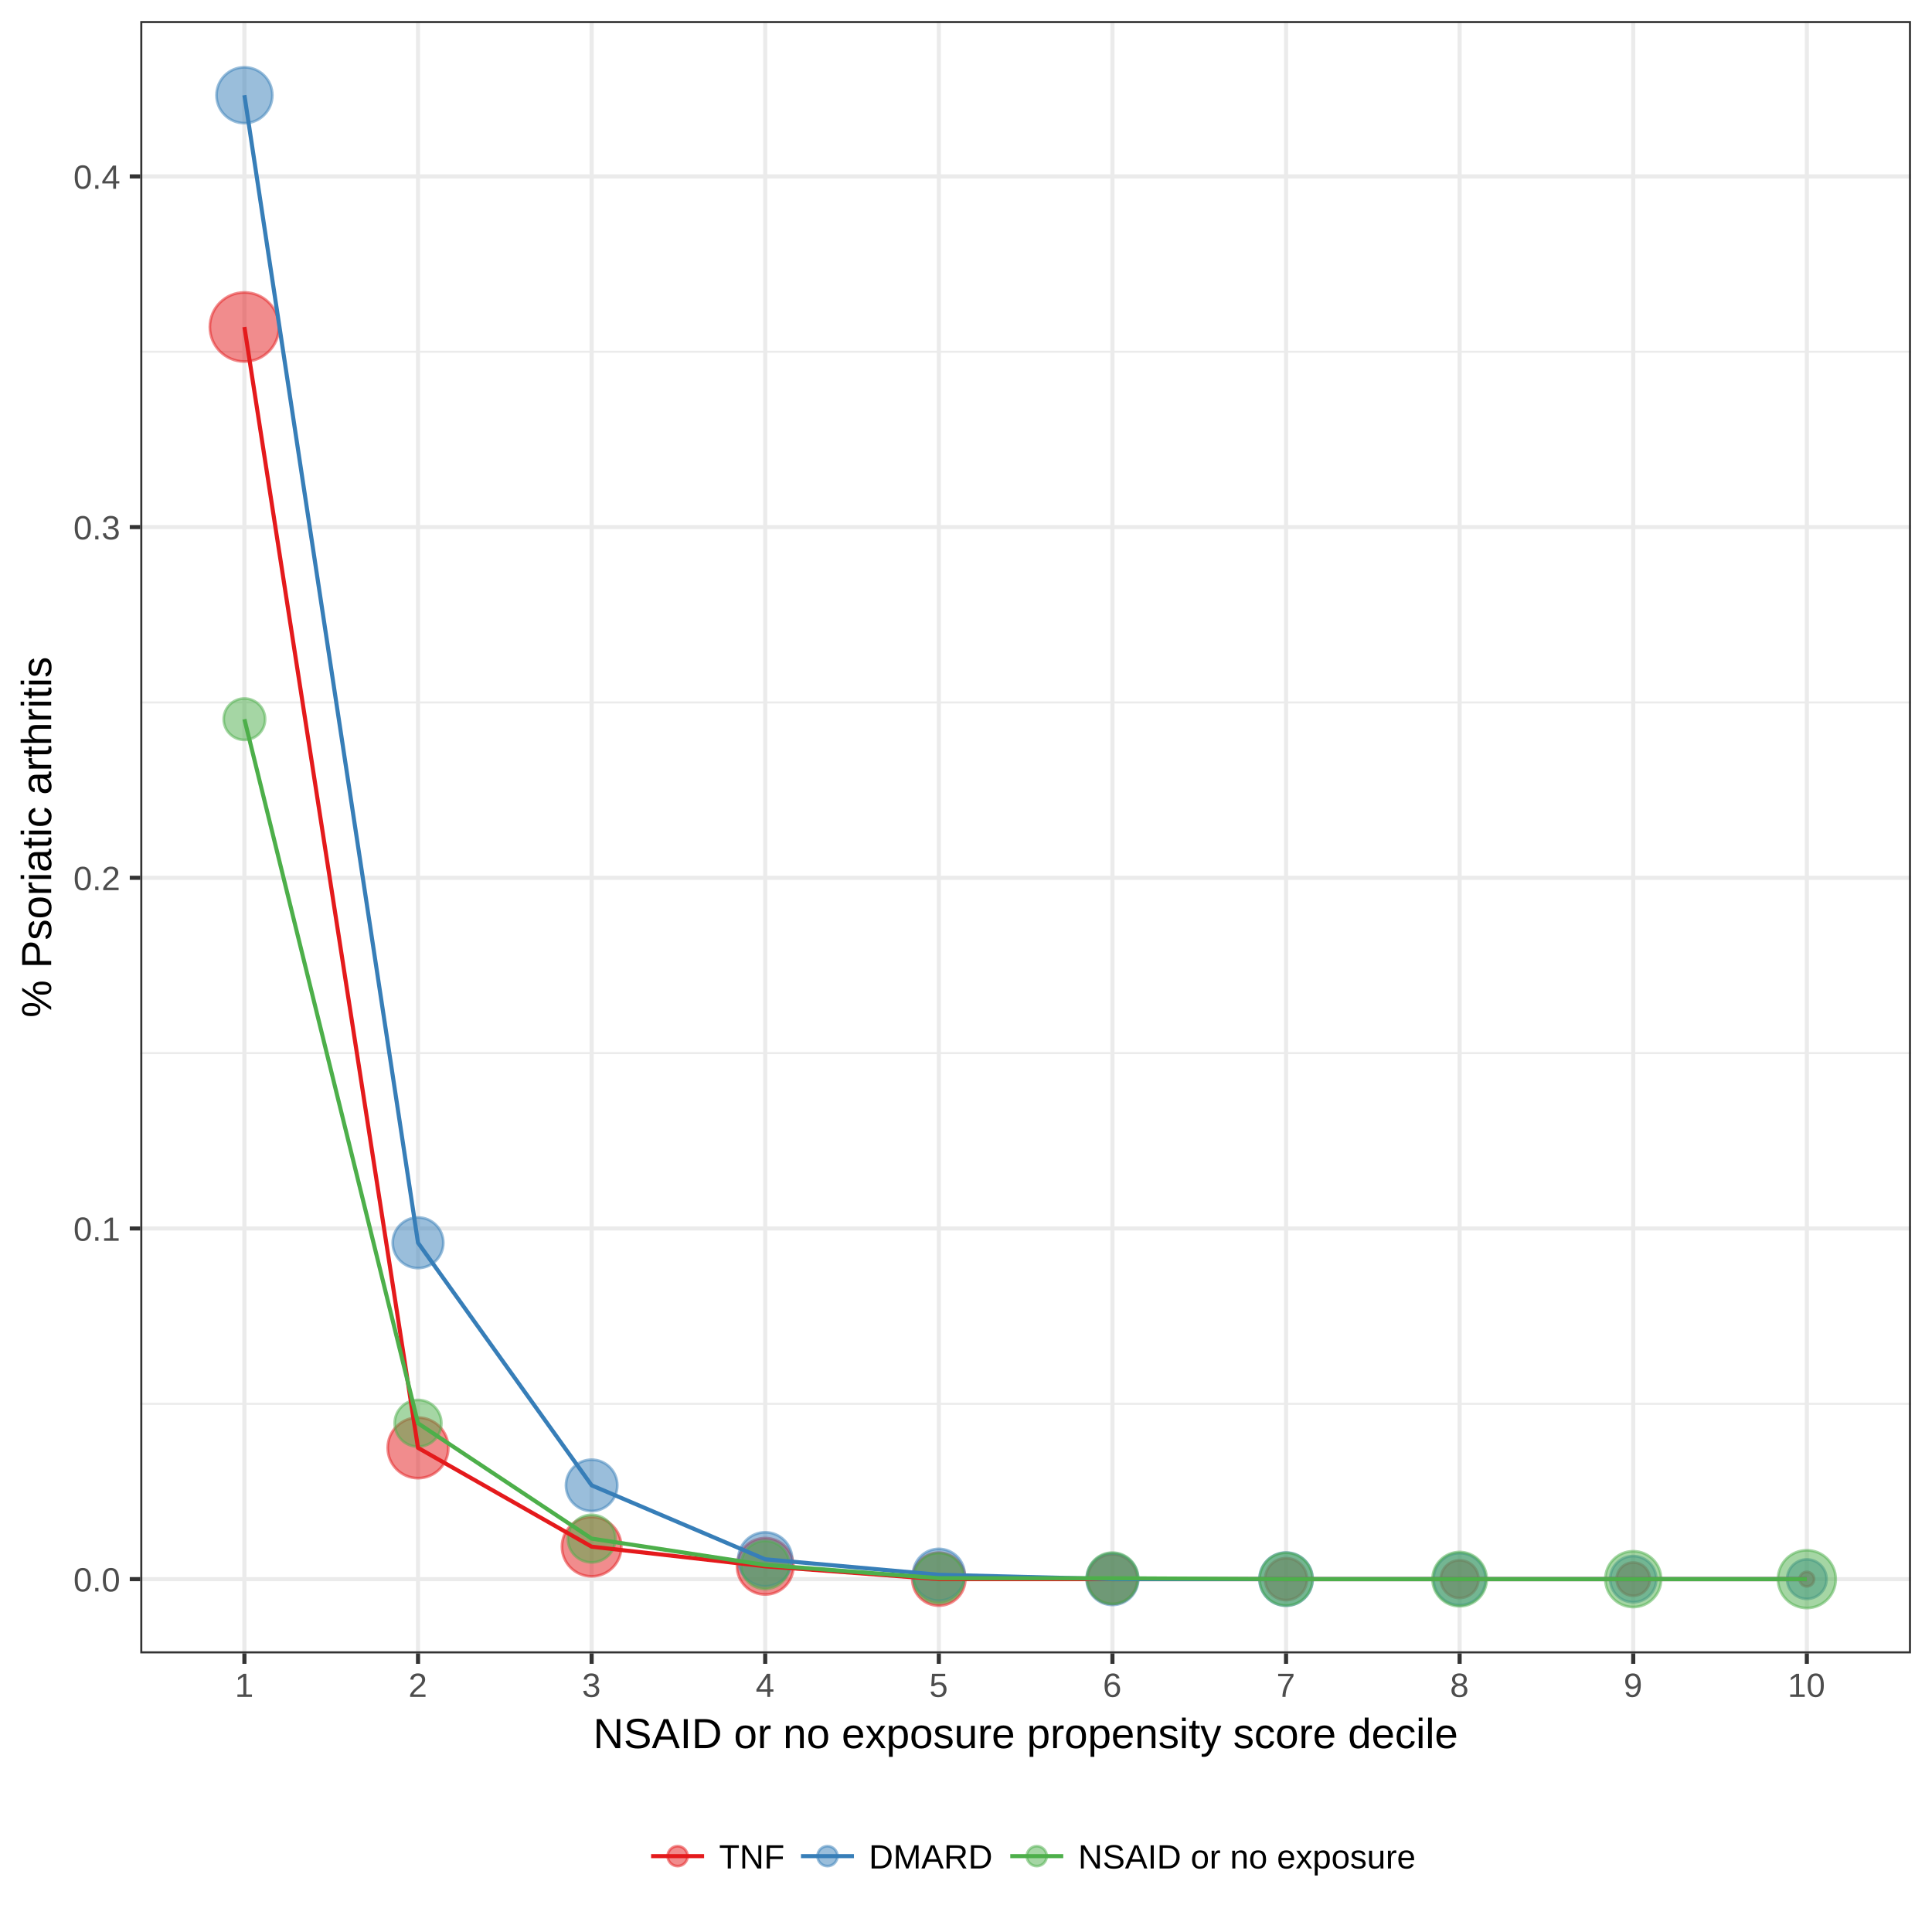
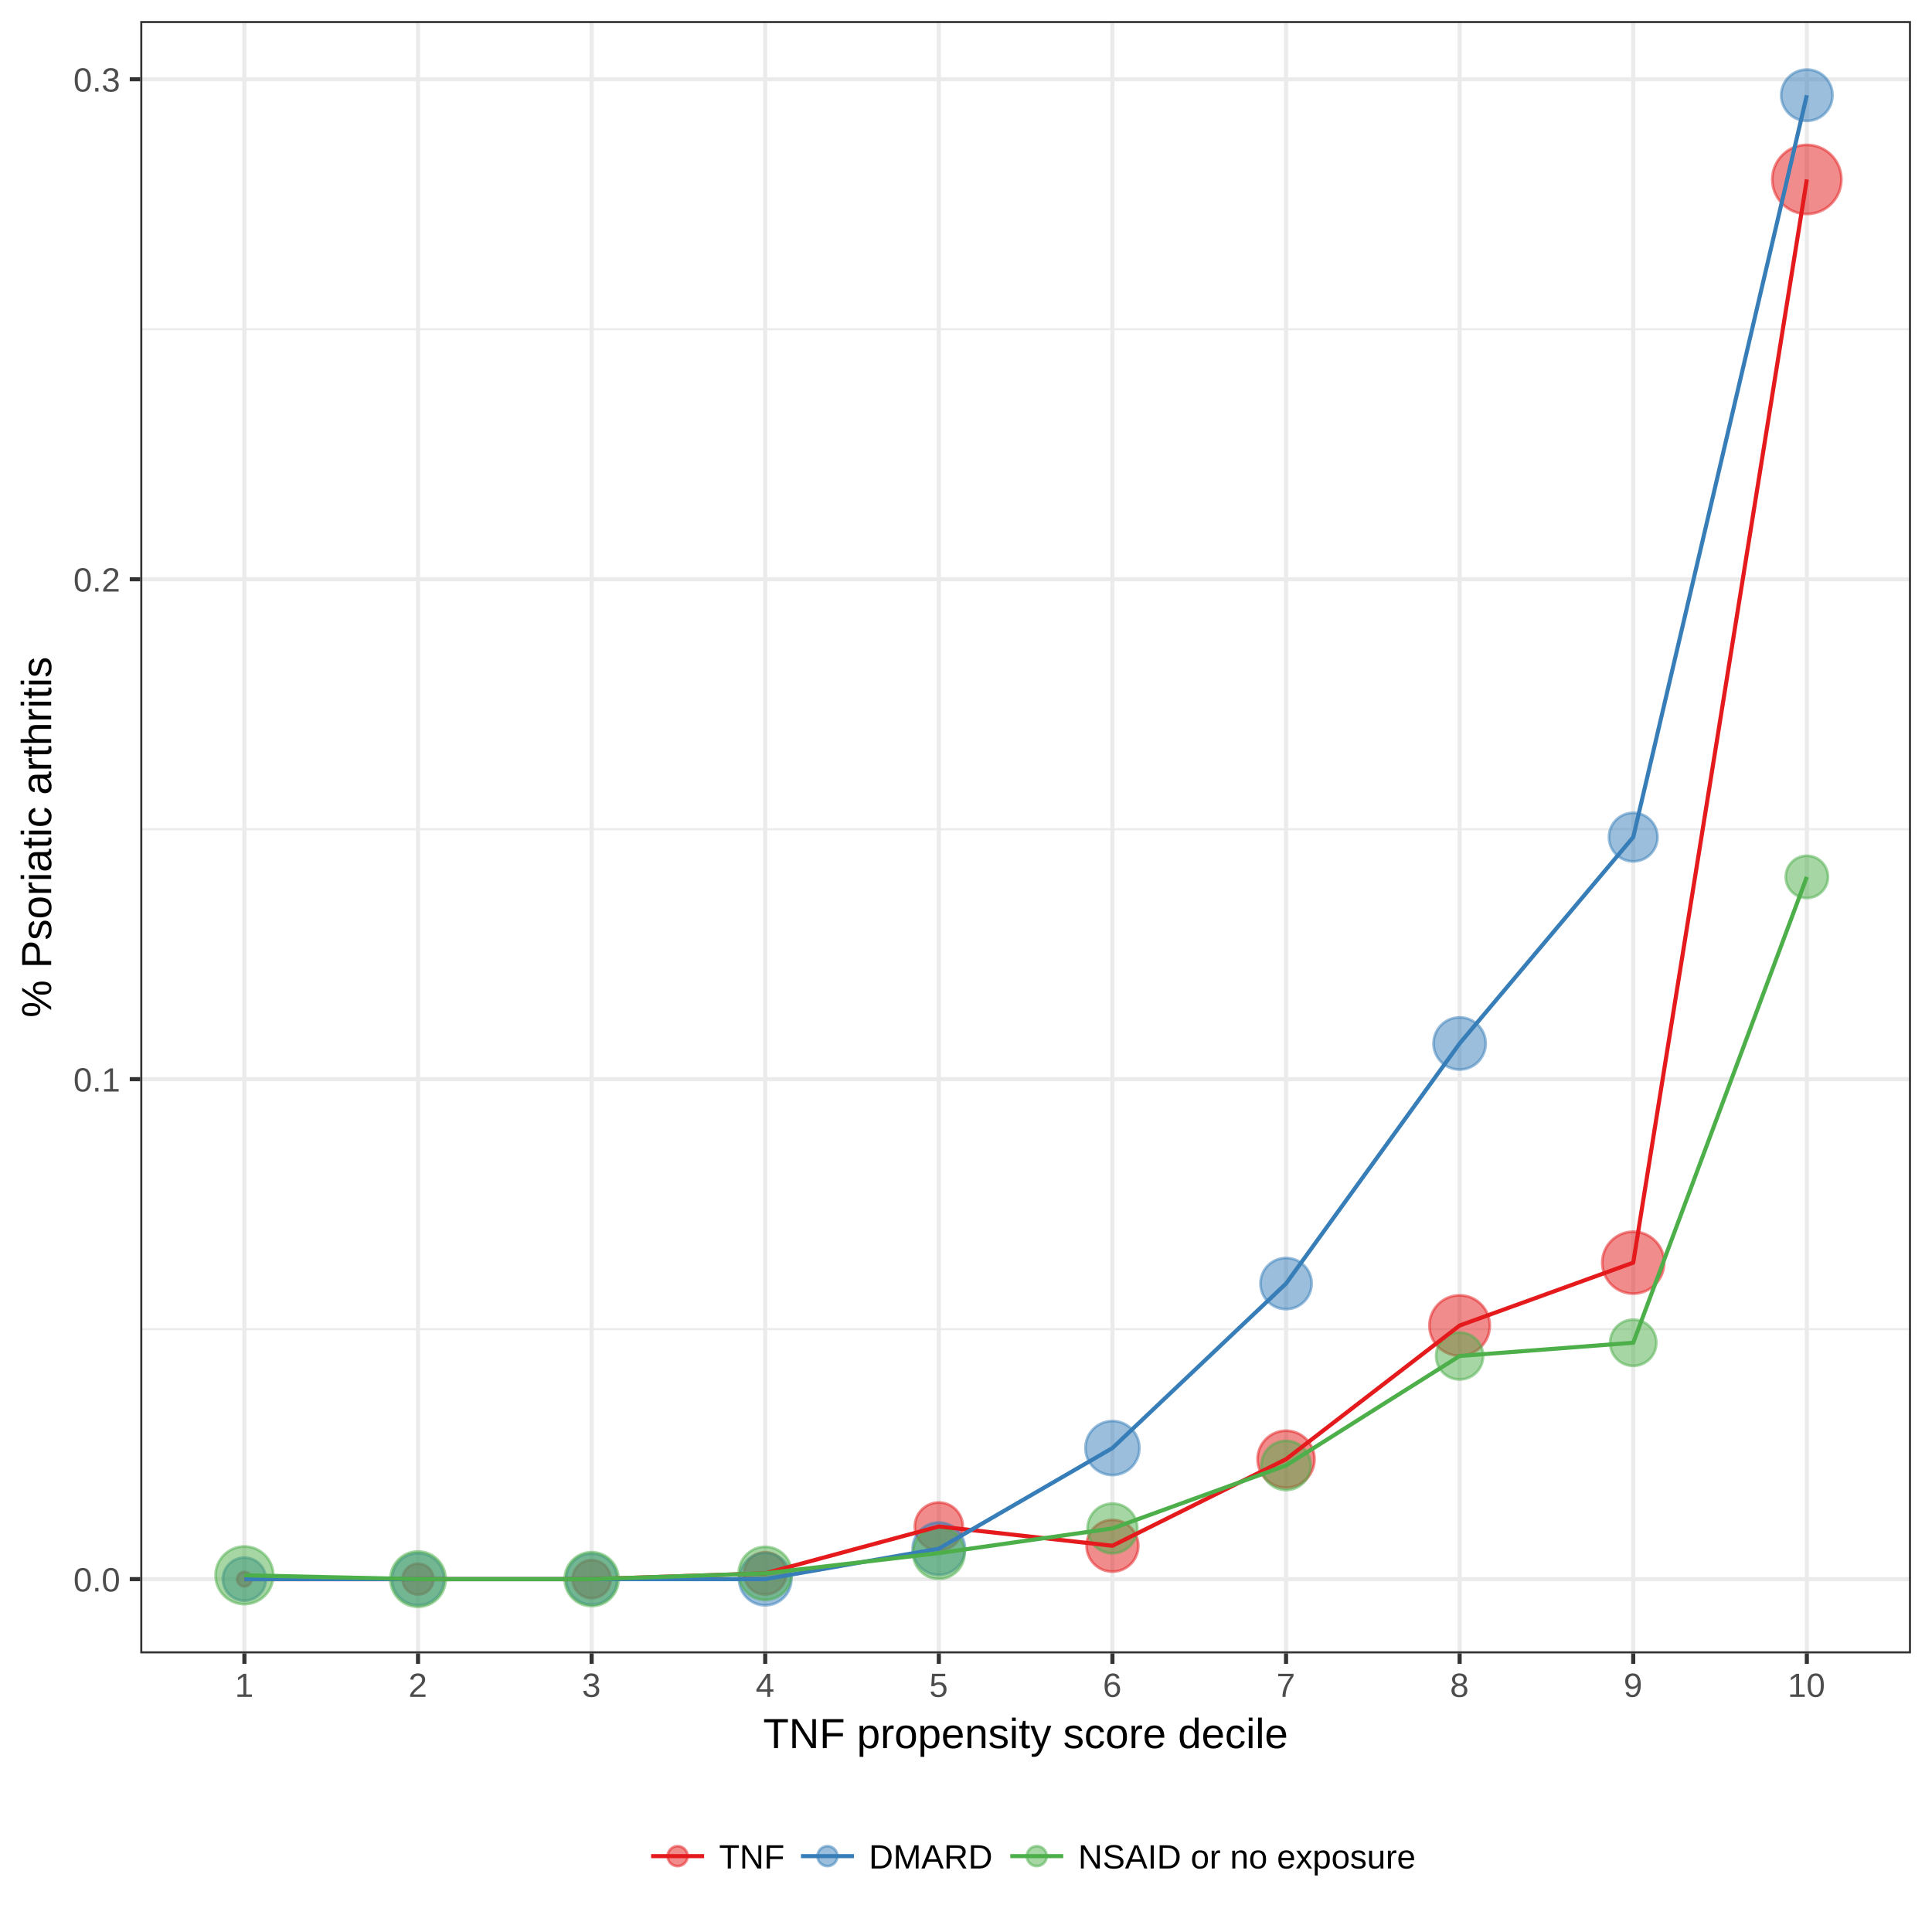
<svg xmlns="http://www.w3.org/2000/svg" viewBox="0 0 504.00 504.00">
  <defs>
    <style type="text/css">
    line, polyline, path, rect, circle {
      fill: none;
      stroke: #000000;
      stroke-linecap: round;
      stroke-linejoin: round;
      stroke-miterlimit: 10.00;
    }
  </style>
  </defs>
  <rect width="100%" height="100%" style="stroke: none; fill: #FFFFFF;" />
  <rect x="0.00" y="-0.00" width="504.00" height="504.00" style="stroke-width: 1.07; stroke: #FFFFFF; fill: #FFFFFF;" />
  <defs>
    <clipPath id="cpMzYuNTg5MXw0OTguNTIxfDQzMS4zMDl8NS40Nzk0NQ==">
      <rect x="36.59" y="5.48" width="461.93" height="425.83" />
    </clipPath>
  </defs>
  <rect x="36.59" y="5.48" width="461.93" height="425.83" style="stroke-width: 1.07; stroke: none; fill: #FFFFFF;" clip-path="url(#cpMzYuNTg5MXw0OTguNTIxfDQzMS4zMDl8NS40Nzk0NQ==)" />
-   <polyline points="36.59,366.21 498.52,366.21 " style="stroke-width: 0.53; stroke: #EBEBEB; stroke-linecap: butt;" clip-path="url(#cpMzYuNTg5MXw0OTguNTIxfDQzMS4zMDl8NS40Nzk0NQ==)" />
-   <polyline points="36.59,274.73 498.52,274.73 " style="stroke-width: 0.53; stroke: #EBEBEB; stroke-linecap: butt;" clip-path="url(#cpMzYuNTg5MXw0OTguNTIxfDQzMS4zMDl8NS40Nzk0NQ==)" />
-   <polyline points="36.59,183.25 498.52,183.25 " style="stroke-width: 0.53; stroke: #EBEBEB; stroke-linecap: butt;" clip-path="url(#cpMzYuNTg5MXw0OTguNTIxfDQzMS4zMDl8NS40Nzk0NQ==)" />
-   <polyline points="36.59,91.76 498.52,91.76 " style="stroke-width: 0.53; stroke: #EBEBEB; stroke-linecap: butt;" clip-path="url(#cpMzYuNTg5MXw0OTguNTIxfDQzMS4zMDl8NS40Nzk0NQ==)" />
+   <polyline points="36.59,346.74 498.52,346.74 " style="stroke-width: 0.53; stroke: #EBEBEB; stroke-linecap: butt;" clip-path="url(#cpMzYuNTg5MXw0OTguNTIxfDQzMS4zMDl8NS40Nzk0NQ==)" />
+   <polyline points="36.59,216.32 498.52,216.32 " style="stroke-width: 0.53; stroke: #EBEBEB; stroke-linecap: butt;" clip-path="url(#cpMzYuNTg5MXw0OTguNTIxfDQzMS4zMDl8NS40Nzk0NQ==)" />
+   <polyline points="36.59,85.89 498.52,85.89 " style="stroke-width: 0.53; stroke: #EBEBEB; stroke-linecap: butt;" clip-path="url(#cpMzYuNTg5MXw0OTguNTIxfDQzMS4zMDl8NS40Nzk0NQ==)" />
  <polyline points="36.59,411.95 498.52,411.95 " style="stroke-width: 1.07; stroke: #EBEBEB; stroke-linecap: butt;" clip-path="url(#cpMzYuNTg5MXw0OTguNTIxfDQzMS4zMDl8NS40Nzk0NQ==)" />
-   <polyline points="36.59,320.47 498.52,320.47 " style="stroke-width: 1.07; stroke: #EBEBEB; stroke-linecap: butt;" clip-path="url(#cpMzYuNTg5MXw0OTguNTIxfDQzMS4zMDl8NS40Nzk0NQ==)" />
-   <polyline points="36.59,228.99 498.52,228.99 " style="stroke-width: 1.07; stroke: #EBEBEB; stroke-linecap: butt;" clip-path="url(#cpMzYuNTg5MXw0OTguNTIxfDQzMS4zMDl8NS40Nzk0NQ==)" />
-   <polyline points="36.59,137.50 498.52,137.50 " style="stroke-width: 1.07; stroke: #EBEBEB; stroke-linecap: butt;" clip-path="url(#cpMzYuNTg5MXw0OTguNTIxfDQzMS4zMDl8NS40Nzk0NQ==)" />
-   <polyline points="36.59,46.02 498.52,46.02 " style="stroke-width: 1.07; stroke: #EBEBEB; stroke-linecap: butt;" clip-path="url(#cpMzYuNTg5MXw0OTguNTIxfDQzMS4zMDl8NS40Nzk0NQ==)" />
+   <polyline points="36.59,281.53 498.52,281.53 " style="stroke-width: 1.07; stroke: #EBEBEB; stroke-linecap: butt;" clip-path="url(#cpMzYuNTg5MXw0OTguNTIxfDQzMS4zMDl8NS40Nzk0NQ==)" />
+   <polyline points="36.59,151.11 498.52,151.11 " style="stroke-width: 1.07; stroke: #EBEBEB; stroke-linecap: butt;" clip-path="url(#cpMzYuNTg5MXw0OTguNTIxfDQzMS4zMDl8NS40Nzk0NQ==)" />
+   <polyline points="36.59,20.68 498.52,20.68 " style="stroke-width: 1.07; stroke: #EBEBEB; stroke-linecap: butt;" clip-path="url(#cpMzYuNTg5MXw0OTguNTIxfDQzMS4zMDl8NS40Nzk0NQ==)" />
  <polyline points="63.76,431.31 63.76,5.48 " style="stroke-width: 1.07; stroke: #EBEBEB; stroke-linecap: butt;" clip-path="url(#cpMzYuNTg5MXw0OTguNTIxfDQzMS4zMDl8NS40Nzk0NQ==)" />
  <polyline points="109.05,431.31 109.05,5.48 " style="stroke-width: 1.07; stroke: #EBEBEB; stroke-linecap: butt;" clip-path="url(#cpMzYuNTg5MXw0OTguNTIxfDQzMS4zMDl8NS40Nzk0NQ==)" />
  <polyline points="154.34,431.31 154.34,5.48 " style="stroke-width: 1.07; stroke: #EBEBEB; stroke-linecap: butt;" clip-path="url(#cpMzYuNTg5MXw0OTguNTIxfDQzMS4zMDl8NS40Nzk0NQ==)" />
  <polyline points="199.62,431.31 199.62,5.48 " style="stroke-width: 1.07; stroke: #EBEBEB; stroke-linecap: butt;" clip-path="url(#cpMzYuNTg5MXw0OTguNTIxfDQzMS4zMDl8NS40Nzk0NQ==)" />
  <polyline points="244.91,431.31 244.91,5.48 " style="stroke-width: 1.07; stroke: #EBEBEB; stroke-linecap: butt;" clip-path="url(#cpMzYuNTg5MXw0OTguNTIxfDQzMS4zMDl8NS40Nzk0NQ==)" />
  <polyline points="290.20,431.31 290.20,5.48 " style="stroke-width: 1.07; stroke: #EBEBEB; stroke-linecap: butt;" clip-path="url(#cpMzYuNTg5MXw0OTguNTIxfDQzMS4zMDl8NS40Nzk0NQ==)" />
  <polyline points="335.49,431.31 335.49,5.48 " style="stroke-width: 1.07; stroke: #EBEBEB; stroke-linecap: butt;" clip-path="url(#cpMzYuNTg5MXw0OTguNTIxfDQzMS4zMDl8NS40Nzk0NQ==)" />
  <polyline points="380.77,431.31 380.77,5.48 " style="stroke-width: 1.07; stroke: #EBEBEB; stroke-linecap: butt;" clip-path="url(#cpMzYuNTg5MXw0OTguNTIxfDQzMS4zMDl8NS40Nzk0NQ==)" />
  <polyline points="426.06,431.31 426.06,5.48 " style="stroke-width: 1.07; stroke: #EBEBEB; stroke-linecap: butt;" clip-path="url(#cpMzYuNTg5MXw0OTguNTIxfDQzMS4zMDl8NS40Nzk0NQ==)" />
  <polyline points="471.35,431.31 471.35,5.48 " style="stroke-width: 1.07; stroke: #EBEBEB; stroke-linecap: butt;" clip-path="url(#cpMzYuNTg5MXw0OTguNTIxfDQzMS4zMDl8NS40Nzk0NQ==)" />
-   <circle cx="63.76" cy="85.30" r="6.76pt" style="stroke-width: 0.71; stroke: #E41A1C; stroke-opacity: 0.50; fill: #E41A1C; fill-opacity: 0.50;" clip-path="url(#cpMzYuNTg5MXw0OTguNTIxfDQzMS4zMDl8NS40Nzk0NQ==)" />
-   <circle cx="109.05" cy="377.70" r="5.93pt" style="stroke-width: 0.71; stroke: #E41A1C; stroke-opacity: 0.50; fill: #E41A1C; fill-opacity: 0.50;" clip-path="url(#cpMzYuNTg5MXw0OTguNTIxfDQzMS4zMDl8NS40Nzk0NQ==)" />
-   <circle cx="154.34" cy="403.48" r="5.81pt" style="stroke-width: 0.71; stroke: #E41A1C; stroke-opacity: 0.50; fill: #E41A1C; fill-opacity: 0.50;" clip-path="url(#cpMzYuNTg5MXw0OTguNTIxfDQzMS4zMDl8NS40Nzk0NQ==)" />
-   <circle cx="199.62" cy="408.60" r="5.52pt" style="stroke-width: 0.71; stroke: #E41A1C; stroke-opacity: 0.50; fill: #E41A1C; fill-opacity: 0.50;" clip-path="url(#cpMzYuNTg5MXw0OTguNTIxfDQzMS4zMDl8NS40Nzk0NQ==)" />
-   <circle cx="244.91" cy="411.95" r="5.19pt" style="stroke-width: 0.71; stroke: #E41A1C; stroke-opacity: 0.50; fill: #E41A1C; fill-opacity: 0.50;" clip-path="url(#cpMzYuNTg5MXw0OTguNTIxfDQzMS4zMDl8NS40Nzk0NQ==)" />
-   <circle cx="290.20" cy="411.95" r="4.85pt" style="stroke-width: 0.71; stroke: #E41A1C; stroke-opacity: 0.50; fill: #E41A1C; fill-opacity: 0.50;" clip-path="url(#cpMzYuNTg5MXw0OTguNTIxfDQzMS4zMDl8NS40Nzk0NQ==)" />
-   <circle cx="335.49" cy="411.95" r="4.10pt" style="stroke-width: 0.71; stroke: #E41A1C; stroke-opacity: 0.50; fill: #E41A1C; fill-opacity: 0.50;" clip-path="url(#cpMzYuNTg5MXw0OTguNTIxfDQzMS4zMDl8NS40Nzk0NQ==)" />
-   <circle cx="380.77" cy="411.95" r="3.69pt" style="stroke-width: 0.71; stroke: #E41A1C; stroke-opacity: 0.50; fill: #E41A1C; fill-opacity: 0.50;" clip-path="url(#cpMzYuNTg5MXw0OTguNTIxfDQzMS4zMDl8NS40Nzk0NQ==)" />
-   <circle cx="426.06" cy="411.95" r="3.25pt" style="stroke-width: 0.71; stroke: #E41A1C; stroke-opacity: 0.50; fill: #E41A1C; fill-opacity: 0.50;" clip-path="url(#cpMzYuNTg5MXw0OTguNTIxfDQzMS4zMDl8NS40Nzk0NQ==)" />
-   <circle cx="471.35" cy="411.95" r="1.42pt" style="stroke-width: 0.71; stroke: #E41A1C; stroke-opacity: 0.50; fill: #E41A1C; fill-opacity: 0.50;" clip-path="url(#cpMzYuNTg5MXw0OTguNTIxfDQzMS4zMDl8NS40Nzk0NQ==)" />
-   <circle cx="63.76" cy="24.84" r="5.46pt" style="stroke-width: 0.71; stroke: #377EB8; stroke-opacity: 0.50; fill: #377EB8; fill-opacity: 0.50;" clip-path="url(#cpMzYuNTg5MXw0OTguNTIxfDQzMS4zMDl8NS40Nzk0NQ==)" />
-   <circle cx="109.05" cy="324.20" r="4.95pt" style="stroke-width: 0.71; stroke: #377EB8; stroke-opacity: 0.50; fill: #377EB8; fill-opacity: 0.50;" clip-path="url(#cpMzYuNTg5MXw0OTguNTIxfDQzMS4zMDl8NS40Nzk0NQ==)" />
-   <circle cx="154.34" cy="387.48" r="5.02pt" style="stroke-width: 0.71; stroke: #377EB8; stroke-opacity: 0.50; fill: #377EB8; fill-opacity: 0.50;" clip-path="url(#cpMzYuNTg5MXw0OTguNTIxfDQzMS4zMDl8NS40Nzk0NQ==)" />
-   <circle cx="199.62" cy="406.77" r="5.28pt" style="stroke-width: 0.71; stroke: #377EB8; stroke-opacity: 0.50; fill: #377EB8; fill-opacity: 0.50;" clip-path="url(#cpMzYuNTg5MXw0OTguNTIxfDQzMS4zMDl8NS40Nzk0NQ==)" />
-   <circle cx="244.91" cy="410.81" r="5.06pt" style="stroke-width: 0.71; stroke: #377EB8; stroke-opacity: 0.50; fill: #377EB8; fill-opacity: 0.50;" clip-path="url(#cpMzYuNTg5MXw0OTguNTIxfDQzMS4zMDl8NS40Nzk0NQ==)" />
-   <circle cx="290.20" cy="411.95" r="5.05pt" style="stroke-width: 0.71; stroke: #377EB8; stroke-opacity: 0.50; fill: #377EB8; fill-opacity: 0.50;" clip-path="url(#cpMzYuNTg5MXw0OTguNTIxfDQzMS4zMDl8NS40Nzk0NQ==)" />
-   <circle cx="335.49" cy="411.95" r="5.21pt" style="stroke-width: 0.71; stroke: #377EB8; stroke-opacity: 0.50; fill: #377EB8; fill-opacity: 0.50;" clip-path="url(#cpMzYuNTg5MXw0OTguNTIxfDQzMS4zMDl8NS40Nzk0NQ==)" />
-   <circle cx="380.77" cy="411.95" r="5.09pt" style="stroke-width: 0.71; stroke: #377EB8; stroke-opacity: 0.50; fill: #377EB8; fill-opacity: 0.50;" clip-path="url(#cpMzYuNTg5MXw0OTguNTIxfDQzMS4zMDl8NS40Nzk0NQ==)" />
-   <circle cx="426.06" cy="411.95" r="4.51pt" style="stroke-width: 0.71; stroke: #377EB8; stroke-opacity: 0.50; fill: #377EB8; fill-opacity: 0.50;" clip-path="url(#cpMzYuNTg5MXw0OTguNTIxfDQzMS4zMDl8NS40Nzk0NQ==)" />
-   <circle cx="471.35" cy="411.95" r="3.86pt" style="stroke-width: 0.71; stroke: #377EB8; stroke-opacity: 0.50; fill: #377EB8; fill-opacity: 0.50;" clip-path="url(#cpMzYuNTg5MXw0OTguNTIxfDQzMS4zMDl8NS40Nzk0NQ==)" />
-   <circle cx="63.76" cy="187.62" r="4.05pt" style="stroke-width: 0.71; stroke: #4DAF4A; stroke-opacity: 0.50; fill: #4DAF4A; fill-opacity: 0.50;" clip-path="url(#cpMzYuNTg5MXw0OTguNTIxfDQzMS4zMDl8NS40Nzk0NQ==)" />
-   <circle cx="109.05" cy="371.29" r="4.57pt" style="stroke-width: 0.71; stroke: #4DAF4A; stroke-opacity: 0.50; fill: #4DAF4A; fill-opacity: 0.50;" clip-path="url(#cpMzYuNTg5MXw0OTguNTIxfDQzMS4zMDl8NS40Nzk0NQ==)" />
-   <circle cx="154.34" cy="401.38" r="4.65pt" style="stroke-width: 0.71; stroke: #4DAF4A; stroke-opacity: 0.50; fill: #4DAF4A; fill-opacity: 0.50;" clip-path="url(#cpMzYuNTg5MXw0OTguNTIxfDQzMS4zMDl8NS40Nzk0NQ==)" />
-   <circle cx="199.62" cy="408.25" r="4.70pt" style="stroke-width: 0.71; stroke: #4DAF4A; stroke-opacity: 0.50; fill: #4DAF4A; fill-opacity: 0.50;" clip-path="url(#cpMzYuNTg5MXw0OTguNTIxfDQzMS4zMDl8NS40Nzk0NQ==)" />
-   <circle cx="244.91" cy="411.71" r="4.90pt" style="stroke-width: 0.71; stroke: #4DAF4A; stroke-opacity: 0.50; fill: #4DAF4A; fill-opacity: 0.50;" clip-path="url(#cpMzYuNTg5MXw0OTguNTIxfDQzMS4zMDl8NS40Nzk0NQ==)" />
-   <circle cx="290.20" cy="411.72" r="5.02pt" style="stroke-width: 0.71; stroke: #4DAF4A; stroke-opacity: 0.50; fill: #4DAF4A; fill-opacity: 0.50;" clip-path="url(#cpMzYuNTg5MXw0OTguNTIxfDQzMS4zMDl8NS40Nzk0NQ==)" />
-   <circle cx="335.49" cy="411.95" r="5.16pt" style="stroke-width: 0.71; stroke: #4DAF4A; stroke-opacity: 0.50; fill: #4DAF4A; fill-opacity: 0.50;" clip-path="url(#cpMzYuNTg5MXw0OTguNTIxfDQzMS4zMDl8NS40Nzk0NQ==)" />
-   <circle cx="380.77" cy="411.95" r="5.31pt" style="stroke-width: 0.71; stroke: #4DAF4A; stroke-opacity: 0.50; fill: #4DAF4A; fill-opacity: 0.50;" clip-path="url(#cpMzYuNTg5MXw0OTguNTIxfDQzMS4zMDl8NS40Nzk0NQ==)" />
-   <circle cx="426.06" cy="411.95" r="5.46pt" style="stroke-width: 0.71; stroke: #4DAF4A; stroke-opacity: 0.50; fill: #4DAF4A; fill-opacity: 0.50;" clip-path="url(#cpMzYuNTg5MXw0OTguNTIxfDQzMS4zMDl8NS40Nzk0NQ==)" />
-   <circle cx="471.35" cy="411.95" r="5.65pt" style="stroke-width: 0.71; stroke: #4DAF4A; stroke-opacity: 0.50; fill: #4DAF4A; fill-opacity: 0.50;" clip-path="url(#cpMzYuNTg5MXw0OTguNTIxfDQzMS4zMDl8NS40Nzk0NQ==)" />
-   <polyline points="63.76,85.30 109.05,377.70 154.34,403.48 199.62,408.60 244.91,411.95 290.20,411.95 335.49,411.95 380.77,411.95 426.06,411.95 471.35,411.95 " style="stroke-width: 1.07; stroke: #E41A1C; stroke-linecap: butt;" clip-path="url(#cpMzYuNTg5MXw0OTguNTIxfDQzMS4zMDl8NS40Nzk0NQ==)" />
-   <polyline points="63.76,24.84 109.05,324.20 154.34,387.48 199.62,406.77 244.91,410.81 290.20,411.95 335.49,411.95 380.77,411.95 426.06,411.95 471.35,411.95 " style="stroke-width: 1.07; stroke: #377EB8; stroke-linecap: butt;" clip-path="url(#cpMzYuNTg5MXw0OTguNTIxfDQzMS4zMDl8NS40Nzk0NQ==)" />
-   <polyline points="63.76,187.62 109.05,371.29 154.34,401.38 199.62,408.25 244.91,411.71 290.20,411.72 335.49,411.95 380.77,411.95 426.06,411.95 471.35,411.95 " style="stroke-width: 1.07; stroke: #4DAF4A; stroke-linecap: butt;" clip-path="url(#cpMzYuNTg5MXw0OTguNTIxfDQzMS4zMDl8NS40Nzk0NQ==)" />
+   <circle cx="63.76" cy="411.95" r="1.42pt" style="stroke-width: 0.71; stroke: #E41A1C; stroke-opacity: 0.50; fill: #E41A1C; fill-opacity: 0.50;" clip-path="url(#cpMzYuNTg5MXw0OTguNTIxfDQzMS4zMDl8NS40Nzk0NQ==)" />
+   <circle cx="109.05" cy="411.95" r="3.02pt" style="stroke-width: 0.71; stroke: #E41A1C; stroke-opacity: 0.50; fill: #E41A1C; fill-opacity: 0.50;" clip-path="url(#cpMzYuNTg5MXw0OTguNTIxfDQzMS4zMDl8NS40Nzk0NQ==)" />
+   <circle cx="154.34" cy="411.95" r="3.72pt" style="stroke-width: 0.71; stroke: #E41A1C; stroke-opacity: 0.50; fill: #E41A1C; fill-opacity: 0.50;" clip-path="url(#cpMzYuNTg5MXw0OTguNTIxfDQzMS4zMDl8NS40Nzk0NQ==)" />
+   <circle cx="199.62" cy="410.44" r="4.13pt" style="stroke-width: 0.71; stroke: #E41A1C; stroke-opacity: 0.50; fill: #E41A1C; fill-opacity: 0.50;" clip-path="url(#cpMzYuNTg5MXw0OTguNTIxfDQzMS4zMDl8NS40Nzk0NQ==)" />
+   <circle cx="244.91" cy="398.21" r="4.69pt" style="stroke-width: 0.71; stroke: #E41A1C; stroke-opacity: 0.50; fill: #E41A1C; fill-opacity: 0.50;" clip-path="url(#cpMzYuNTg5MXw0OTguNTIxfDQzMS4zMDl8NS40Nzk0NQ==)" />
+   <circle cx="290.20" cy="403.24" r="5.06pt" style="stroke-width: 0.71; stroke: #E41A1C; stroke-opacity: 0.50; fill: #E41A1C; fill-opacity: 0.50;" clip-path="url(#cpMzYuNTg5MXw0OTguNTIxfDQzMS4zMDl8NS40Nzk0NQ==)" />
+   <circle cx="335.49" cy="380.66" r="5.57pt" style="stroke-width: 0.71; stroke: #E41A1C; stroke-opacity: 0.50; fill: #E41A1C; fill-opacity: 0.50;" clip-path="url(#cpMzYuNTg5MXw0OTguNTIxfDQzMS4zMDl8NS40Nzk0NQ==)" />
+   <circle cx="380.77" cy="345.79" r="5.91pt" style="stroke-width: 0.71; stroke: #E41A1C; stroke-opacity: 0.50; fill: #E41A1C; fill-opacity: 0.50;" clip-path="url(#cpMzYuNTg5MXw0OTguNTIxfDQzMS4zMDl8NS40Nzk0NQ==)" />
+   <circle cx="426.06" cy="329.39" r="6.06pt" style="stroke-width: 0.71; stroke: #E41A1C; stroke-opacity: 0.50; fill: #E41A1C; fill-opacity: 0.50;" clip-path="url(#cpMzYuNTg5MXw0OTguNTIxfDQzMS4zMDl8NS40Nzk0NQ==)" />
+   <circle cx="471.35" cy="46.81" r="6.76pt" style="stroke-width: 0.71; stroke: #E41A1C; stroke-opacity: 0.50; fill: #E41A1C; fill-opacity: 0.50;" clip-path="url(#cpMzYuNTg5MXw0OTguNTIxfDQzMS4zMDl8NS40Nzk0NQ==)" />
+   <circle cx="63.76" cy="411.95" r="4.21pt" style="stroke-width: 0.71; stroke: #377EB8; stroke-opacity: 0.50; fill: #377EB8; fill-opacity: 0.50;" clip-path="url(#cpMzYuNTg5MXw0OTguNTIxfDQzMS4zMDl8NS40Nzk0NQ==)" />
+   <circle cx="109.05" cy="411.95" r="5.08pt" style="stroke-width: 0.71; stroke: #377EB8; stroke-opacity: 0.50; fill: #377EB8; fill-opacity: 0.50;" clip-path="url(#cpMzYuNTg5MXw0OTguNTIxfDQzMS4zMDl8NS40Nzk0NQ==)" />
+   <circle cx="154.34" cy="411.95" r="4.99pt" style="stroke-width: 0.71; stroke: #377EB8; stroke-opacity: 0.50; fill: #377EB8; fill-opacity: 0.50;" clip-path="url(#cpMzYuNTg5MXw0OTguNTIxfDQzMS4zMDl8NS40Nzk0NQ==)" />
+   <circle cx="199.62" cy="411.95" r="5.12pt" style="stroke-width: 0.71; stroke: #377EB8; stroke-opacity: 0.50; fill: #377EB8; fill-opacity: 0.50;" clip-path="url(#cpMzYuNTg5MXw0OTguNTIxfDQzMS4zMDl8NS40Nzk0NQ==)" />
+   <circle cx="244.91" cy="404.00" r="5.12pt" style="stroke-width: 0.71; stroke: #377EB8; stroke-opacity: 0.50; fill: #377EB8; fill-opacity: 0.50;" clip-path="url(#cpMzYuNTg5MXw0OTguNTIxfDQzMS4zMDl8NS40Nzk0NQ==)" />
+   <circle cx="290.20" cy="377.75" r="5.28pt" style="stroke-width: 0.71; stroke: #377EB8; stroke-opacity: 0.50; fill: #377EB8; fill-opacity: 0.50;" clip-path="url(#cpMzYuNTg5MXw0OTguNTIxfDQzMS4zMDl8NS40Nzk0NQ==)" />
+   <circle cx="335.49" cy="334.84" r="5.00pt" style="stroke-width: 0.71; stroke: #377EB8; stroke-opacity: 0.50; fill: #377EB8; fill-opacity: 0.50;" clip-path="url(#cpMzYuNTg5MXw0OTguNTIxfDQzMS4zMDl8NS40Nzk0NQ==)" />
+   <circle cx="380.77" cy="272.21" r="5.10pt" style="stroke-width: 0.71; stroke: #377EB8; stroke-opacity: 0.50; fill: #377EB8; fill-opacity: 0.50;" clip-path="url(#cpMzYuNTg5MXw0OTguNTIxfDQzMS4zMDl8NS40Nzk0NQ==)" />
+   <circle cx="426.06" cy="218.38" r="4.75pt" style="stroke-width: 0.71; stroke: #377EB8; stroke-opacity: 0.50; fill: #377EB8; fill-opacity: 0.50;" clip-path="url(#cpMzYuNTg5MXw0OTguNTIxfDQzMS4zMDl8NS40Nzk0NQ==)" />
+   <circle cx="471.35" cy="24.84" r="5.02pt" style="stroke-width: 0.71; stroke: #377EB8; stroke-opacity: 0.50; fill: #377EB8; fill-opacity: 0.50;" clip-path="url(#cpMzYuNTg5MXw0OTguNTIxfDQzMS4zMDl8NS40Nzk0NQ==)" />
+   <circle cx="63.76" cy="410.95" r="5.64pt" style="stroke-width: 0.71; stroke: #4DAF4A; stroke-opacity: 0.50; fill: #4DAF4A; fill-opacity: 0.50;" clip-path="url(#cpMzYuNTg5MXw0OTguNTIxfDQzMS4zMDl8NS40Nzk0NQ==)" />
+   <circle cx="109.05" cy="411.95" r="5.42pt" style="stroke-width: 0.71; stroke: #4DAF4A; stroke-opacity: 0.50; fill: #4DAF4A; fill-opacity: 0.50;" clip-path="url(#cpMzYuNTg5MXw0OTguNTIxfDQzMS4zMDl8NS40Nzk0NQ==)" />
+   <circle cx="154.34" cy="411.95" r="5.28pt" style="stroke-width: 0.71; stroke: #4DAF4A; stroke-opacity: 0.50; fill: #4DAF4A; fill-opacity: 0.50;" clip-path="url(#cpMzYuNTg5MXw0OTguNTIxfDQzMS4zMDl8NS40Nzk0NQ==)" />
+   <circle cx="199.62" cy="410.44" r="5.19pt" style="stroke-width: 0.71; stroke: #4DAF4A; stroke-opacity: 0.50; fill: #4DAF4A; fill-opacity: 0.50;" clip-path="url(#cpMzYuNTg5MXw0OTguNTIxfDQzMS4zMDl8NS40Nzk0NQ==)" />
+   <circle cx="244.91" cy="405.16" r="5.04pt" style="stroke-width: 0.71; stroke: #4DAF4A; stroke-opacity: 0.50; fill: #4DAF4A; fill-opacity: 0.50;" clip-path="url(#cpMzYuNTg5MXw0OTguNTIxfDQzMS4zMDl8NS40Nzk0NQ==)" />
+   <circle cx="290.20" cy="398.72" r="4.87pt" style="stroke-width: 0.71; stroke: #4DAF4A; stroke-opacity: 0.50; fill: #4DAF4A; fill-opacity: 0.50;" clip-path="url(#cpMzYuNTg5MXw0OTguNTIxfDQzMS4zMDl8NS40Nzk0NQ==)" />
+   <circle cx="335.49" cy="382.29" r="4.82pt" style="stroke-width: 0.71; stroke: #4DAF4A; stroke-opacity: 0.50; fill: #4DAF4A; fill-opacity: 0.50;" clip-path="url(#cpMzYuNTg5MXw0OTguNTIxfDQzMS4zMDl8NS40Nzk0NQ==)" />
+   <circle cx="380.77" cy="353.73" r="4.60pt" style="stroke-width: 0.71; stroke: #4DAF4A; stroke-opacity: 0.50; fill: #4DAF4A; fill-opacity: 0.50;" clip-path="url(#cpMzYuNTg5MXw0OTguNTIxfDQzMS4zMDl8NS40Nzk0NQ==)" />
+   <circle cx="426.06" cy="350.28" r="4.52pt" style="stroke-width: 0.71; stroke: #4DAF4A; stroke-opacity: 0.50; fill: #4DAF4A; fill-opacity: 0.50;" clip-path="url(#cpMzYuNTg5MXw0OTguNTIxfDQzMS4zMDl8NS40Nzk0NQ==)" />
+   <circle cx="471.35" cy="228.76" r="4.13pt" style="stroke-width: 0.71; stroke: #4DAF4A; stroke-opacity: 0.50; fill: #4DAF4A; fill-opacity: 0.50;" clip-path="url(#cpMzYuNTg5MXw0OTguNTIxfDQzMS4zMDl8NS40Nzk0NQ==)" />
+   <polyline points="63.76,411.95 109.05,411.95 154.34,411.95 199.62,410.44 244.91,398.21 290.20,403.24 335.49,380.66 380.77,345.79 426.06,329.39 471.35,46.81 " style="stroke-width: 1.07; stroke: #E41A1C; stroke-linecap: butt;" clip-path="url(#cpMzYuNTg5MXw0OTguNTIxfDQzMS4zMDl8NS40Nzk0NQ==)" />
+   <polyline points="63.76,411.95 109.05,411.95 154.34,411.95 199.62,411.95 244.91,404.00 290.20,377.75 335.49,334.84 380.77,272.21 426.06,218.38 471.35,24.84 " style="stroke-width: 1.07; stroke: #377EB8; stroke-linecap: butt;" clip-path="url(#cpMzYuNTg5MXw0OTguNTIxfDQzMS4zMDl8NS40Nzk0NQ==)" />
+   <polyline points="63.76,410.95 109.05,411.95 154.34,411.95 199.62,410.44 244.91,405.16 290.20,398.72 335.49,382.29 380.77,353.73 426.06,350.28 471.35,228.76 " style="stroke-width: 1.07; stroke: #4DAF4A; stroke-linecap: butt;" clip-path="url(#cpMzYuNTg5MXw0OTguNTIxfDQzMS4zMDl8NS40Nzk0NQ==)" />
  <rect x="36.59" y="5.48" width="461.93" height="425.83" style="stroke-width: 1.07; stroke: #333333;" clip-path="url(#cpMzYuNTg5MXw0OTguNTIxfDQzMS4zMDl8NS40Nzk0NQ==)" />
  <defs>
    <clipPath id="cpMHw1MDR8NTA0fDA=">
      <rect x="0.00" y="0.00" width="504.00" height="504.00" />
    </clipPath>
  </defs>
  <g clip-path="url(#cpMHw1MDR8NTA0fDA=)">
    <text x="19.15" y="415.17" style="font-size: 8.80px; fill: #4D4D4D; font-family: Arial;" textLength="12.51px" lengthAdjust="spacingAndGlyphs">0.0</text>
  </g>
  <g clip-path="url(#cpMHw1MDR8NTA0fDA=)">
-     <text x="19.15" y="323.69" style="font-size: 8.80px; fill: #4D4D4D; font-family: Arial;" textLength="12.51px" lengthAdjust="spacingAndGlyphs">0.1</text>
+     <text x="19.15" y="284.75" style="font-size: 8.80px; fill: #4D4D4D; font-family: Arial;" textLength="12.51px" lengthAdjust="spacingAndGlyphs">0.1</text>
  </g>
  <g clip-path="url(#cpMHw1MDR8NTA0fDA=)">
-     <text x="19.15" y="232.21" style="font-size: 8.80px; fill: #4D4D4D; font-family: Arial;" textLength="12.51px" lengthAdjust="spacingAndGlyphs">0.2</text>
+     <text x="19.15" y="154.32" style="font-size: 8.80px; fill: #4D4D4D; font-family: Arial;" textLength="12.51px" lengthAdjust="spacingAndGlyphs">0.2</text>
  </g>
  <g clip-path="url(#cpMHw1MDR8NTA0fDA=)">
-     <text x="19.15" y="140.72" style="font-size: 8.80px; fill: #4D4D4D; font-family: Arial;" textLength="12.51px" lengthAdjust="spacingAndGlyphs">0.3</text>
-   </g>
-   <g clip-path="url(#cpMHw1MDR8NTA0fDA=)">
-     <text x="19.15" y="49.24" style="font-size: 8.80px; fill: #4D4D4D; font-family: Arial;" textLength="12.51px" lengthAdjust="spacingAndGlyphs">0.4</text>
+     <text x="19.15" y="23.90" style="font-size: 8.80px; fill: #4D4D4D; font-family: Arial;" textLength="12.51px" lengthAdjust="spacingAndGlyphs">0.3</text>
  </g>
  <polyline points="33.85,411.95 36.59,411.95 " style="stroke-width: 1.07; stroke: #333333; stroke-linecap: butt;" clip-path="url(#cpMHw1MDR8NTA0fDA=)" />
-   <polyline points="33.85,320.47 36.59,320.47 " style="stroke-width: 1.07; stroke: #333333; stroke-linecap: butt;" clip-path="url(#cpMHw1MDR8NTA0fDA=)" />
-   <polyline points="33.85,228.99 36.59,228.99 " style="stroke-width: 1.07; stroke: #333333; stroke-linecap: butt;" clip-path="url(#cpMHw1MDR8NTA0fDA=)" />
-   <polyline points="33.85,137.50 36.59,137.50 " style="stroke-width: 1.07; stroke: #333333; stroke-linecap: butt;" clip-path="url(#cpMHw1MDR8NTA0fDA=)" />
-   <polyline points="33.85,46.02 36.59,46.02 " style="stroke-width: 1.07; stroke: #333333; stroke-linecap: butt;" clip-path="url(#cpMHw1MDR8NTA0fDA=)" />
+   <polyline points="33.85,281.53 36.59,281.53 " style="stroke-width: 1.07; stroke: #333333; stroke-linecap: butt;" clip-path="url(#cpMHw1MDR8NTA0fDA=)" />
+   <polyline points="33.85,151.11 36.59,151.11 " style="stroke-width: 1.07; stroke: #333333; stroke-linecap: butt;" clip-path="url(#cpMHw1MDR8NTA0fDA=)" />
+   <polyline points="33.85,20.68 36.59,20.68 " style="stroke-width: 1.07; stroke: #333333; stroke-linecap: butt;" clip-path="url(#cpMHw1MDR8NTA0fDA=)" />
  <polyline points="63.76,434.05 63.76,431.31 " style="stroke-width: 1.07; stroke: #333333; stroke-linecap: butt;" clip-path="url(#cpMHw1MDR8NTA0fDA=)" />
  <polyline points="109.05,434.05 109.05,431.31 " style="stroke-width: 1.07; stroke: #333333; stroke-linecap: butt;" clip-path="url(#cpMHw1MDR8NTA0fDA=)" />
  <polyline points="154.34,434.05 154.34,431.31 " style="stroke-width: 1.07; stroke: #333333; stroke-linecap: butt;" clip-path="url(#cpMHw1MDR8NTA0fDA=)" />
  <polyline points="199.62,434.05 199.62,431.31 " style="stroke-width: 1.07; stroke: #333333; stroke-linecap: butt;" clip-path="url(#cpMHw1MDR8NTA0fDA=)" />
  <polyline points="244.91,434.05 244.91,431.31 " style="stroke-width: 1.07; stroke: #333333; stroke-linecap: butt;" clip-path="url(#cpMHw1MDR8NTA0fDA=)" />
  <polyline points="290.20,434.05 290.20,431.31 " style="stroke-width: 1.07; stroke: #333333; stroke-linecap: butt;" clip-path="url(#cpMHw1MDR8NTA0fDA=)" />
  <polyline points="335.49,434.05 335.49,431.31 " style="stroke-width: 1.07; stroke: #333333; stroke-linecap: butt;" clip-path="url(#cpMHw1MDR8NTA0fDA=)" />
  <polyline points="380.77,434.05 380.77,431.31 " style="stroke-width: 1.07; stroke: #333333; stroke-linecap: butt;" clip-path="url(#cpMHw1MDR8NTA0fDA=)" />
  <polyline points="426.06,434.05 426.06,431.31 " style="stroke-width: 1.07; stroke: #333333; stroke-linecap: butt;" clip-path="url(#cpMHw1MDR8NTA0fDA=)" />
  <polyline points="471.35,434.05 471.35,431.31 " style="stroke-width: 1.07; stroke: #333333; stroke-linecap: butt;" clip-path="url(#cpMHw1MDR8NTA0fDA=)" />
  <g clip-path="url(#cpMHw1MDR8NTA0fDA=)">
    <text x="61.26" y="442.68" style="font-size: 8.80px; fill: #4D4D4D; font-family: Arial;" textLength="5.01px" lengthAdjust="spacingAndGlyphs">1</text>
  </g>
  <g clip-path="url(#cpMHw1MDR8NTA0fDA=)">
    <text x="106.55" y="442.68" style="font-size: 8.80px; fill: #4D4D4D; font-family: Arial;" textLength="5.01px" lengthAdjust="spacingAndGlyphs">2</text>
  </g>
  <g clip-path="url(#cpMHw1MDR8NTA0fDA=)">
    <text x="151.83" y="442.68" style="font-size: 8.80px; fill: #4D4D4D; font-family: Arial;" textLength="5.01px" lengthAdjust="spacingAndGlyphs">3</text>
  </g>
  <g clip-path="url(#cpMHw1MDR8NTA0fDA=)">
    <text x="197.12" y="442.68" style="font-size: 8.80px; fill: #4D4D4D; font-family: Arial;" textLength="5.01px" lengthAdjust="spacingAndGlyphs">4</text>
  </g>
  <g clip-path="url(#cpMHw1MDR8NTA0fDA=)">
    <text x="242.41" y="442.68" style="font-size: 8.80px; fill: #4D4D4D; font-family: Arial;" textLength="5.01px" lengthAdjust="spacingAndGlyphs">5</text>
  </g>
  <g clip-path="url(#cpMHw1MDR8NTA0fDA=)">
    <text x="287.70" y="442.68" style="font-size: 8.80px; fill: #4D4D4D; font-family: Arial;" textLength="5.01px" lengthAdjust="spacingAndGlyphs">6</text>
  </g>
  <g clip-path="url(#cpMHw1MDR8NTA0fDA=)">
    <text x="332.98" y="442.68" style="font-size: 8.80px; fill: #4D4D4D; font-family: Arial;" textLength="5.01px" lengthAdjust="spacingAndGlyphs">7</text>
  </g>
  <g clip-path="url(#cpMHw1MDR8NTA0fDA=)">
    <text x="378.27" y="442.68" style="font-size: 8.80px; fill: #4D4D4D; font-family: Arial;" textLength="5.01px" lengthAdjust="spacingAndGlyphs">8</text>
  </g>
  <g clip-path="url(#cpMHw1MDR8NTA0fDA=)">
    <text x="423.56" y="442.68" style="font-size: 8.80px; fill: #4D4D4D; font-family: Arial;" textLength="5.01px" lengthAdjust="spacingAndGlyphs">9</text>
  </g>
  <g clip-path="url(#cpMHw1MDR8NTA0fDA=)">
    <text x="466.34" y="442.68" style="font-size: 8.80px; fill: #4D4D4D; font-family: Arial;" textLength="10.01px" lengthAdjust="spacingAndGlyphs">10</text>
  </g>
  <g clip-path="url(#cpMHw1MDR8NTA0fDA=)">
-     <text x="154.75" y="456.03" style="font-size: 11.00px; font-family: Arial;" textLength="225.61px" lengthAdjust="spacingAndGlyphs">NSAID or no exposure propensity score decile</text>
+     <text x="199.08" y="456.03" style="font-size: 11.00px; font-family: Arial;" textLength="136.94px" lengthAdjust="spacingAndGlyphs">TNF propensity score decile</text>
  </g>
  <g clip-path="url(#cpMHw1MDR8NTA0fDA=)">
    <text transform="translate(13.35,265.46) rotate(-90)" style="font-size: 11.00px; font-family: Arial;" textLength="94.13px" lengthAdjust="spacingAndGlyphs">% Psoriatic arthritis</text>
  </g>
  <rect x="158.14" y="469.90" width="218.84" height="28.62" style="stroke-width: 1.07; stroke: none; fill: #FFFFFF;" clip-path="url(#cpMHw1MDR8NTA0fDA=)" />
  <rect x="168.13" y="475.57" width="17.28" height="17.28" style="stroke-width: 1.07; stroke: none; fill: #FFFFFF;" clip-path="url(#cpMHw1MDR8NTA0fDA=)" />
  <circle cx="176.77" cy="484.21" r="1.95pt" style="stroke-width: 0.71; stroke: #E41A1C; stroke-opacity: 0.50; fill: #E41A1C; fill-opacity: 0.50;" clip-path="url(#cpMHw1MDR8NTA0fDA=)" />
  <line x1="169.85" y1="484.21" x2="183.68" y2="484.21" style="stroke-width: 1.07; stroke: #E41A1C; stroke-linecap: butt;" clip-path="url(#cpMHw1MDR8NTA0fDA=)" />
  <rect x="207.22" y="475.57" width="17.28" height="17.28" style="stroke-width: 1.07; stroke: none; fill: #FFFFFF;" clip-path="url(#cpMHw1MDR8NTA0fDA=)" />
  <circle cx="215.86" cy="484.21" r="1.95pt" style="stroke-width: 0.71; stroke: #377EB8; stroke-opacity: 0.50; fill: #377EB8; fill-opacity: 0.50;" clip-path="url(#cpMHw1MDR8NTA0fDA=)" />
  <line x1="208.95" y1="484.21" x2="222.77" y2="484.21" style="stroke-width: 1.07; stroke: #377EB8; stroke-linecap: butt;" clip-path="url(#cpMHw1MDR8NTA0fDA=)" />
  <rect x="261.82" y="475.57" width="17.28" height="17.28" style="stroke-width: 1.07; stroke: none; fill: #FFFFFF;" clip-path="url(#cpMHw1MDR8NTA0fDA=)" />
  <circle cx="270.46" cy="484.21" r="1.95pt" style="stroke-width: 0.71; stroke: #4DAF4A; stroke-opacity: 0.50; fill: #4DAF4A; fill-opacity: 0.50;" clip-path="url(#cpMHw1MDR8NTA0fDA=)" />
  <line x1="263.55" y1="484.21" x2="277.37" y2="484.21" style="stroke-width: 1.07; stroke: #4DAF4A; stroke-linecap: butt;" clip-path="url(#cpMHw1MDR8NTA0fDA=)" />
  <g clip-path="url(#cpMHw1MDR8NTA0fDA=)">
    <text x="187.57" y="487.43" style="font-size: 8.80px; font-family: Arial;" textLength="17.49px" lengthAdjust="spacingAndGlyphs">TNF</text>
  </g>
  <g clip-path="url(#cpMHw1MDR8NTA0fDA=)">
    <text x="226.66" y="487.43" style="font-size: 8.80px; font-family: Arial;" textLength="33.00px" lengthAdjust="spacingAndGlyphs">DMARD</text>
  </g>
  <g clip-path="url(#cpMHw1MDR8NTA0fDA=)">
    <text x="281.26" y="487.43" style="font-size: 8.80px; font-family: Arial;" textLength="90.04px" lengthAdjust="spacingAndGlyphs">NSAID or no exposure</text>
  </g>
</svg>
